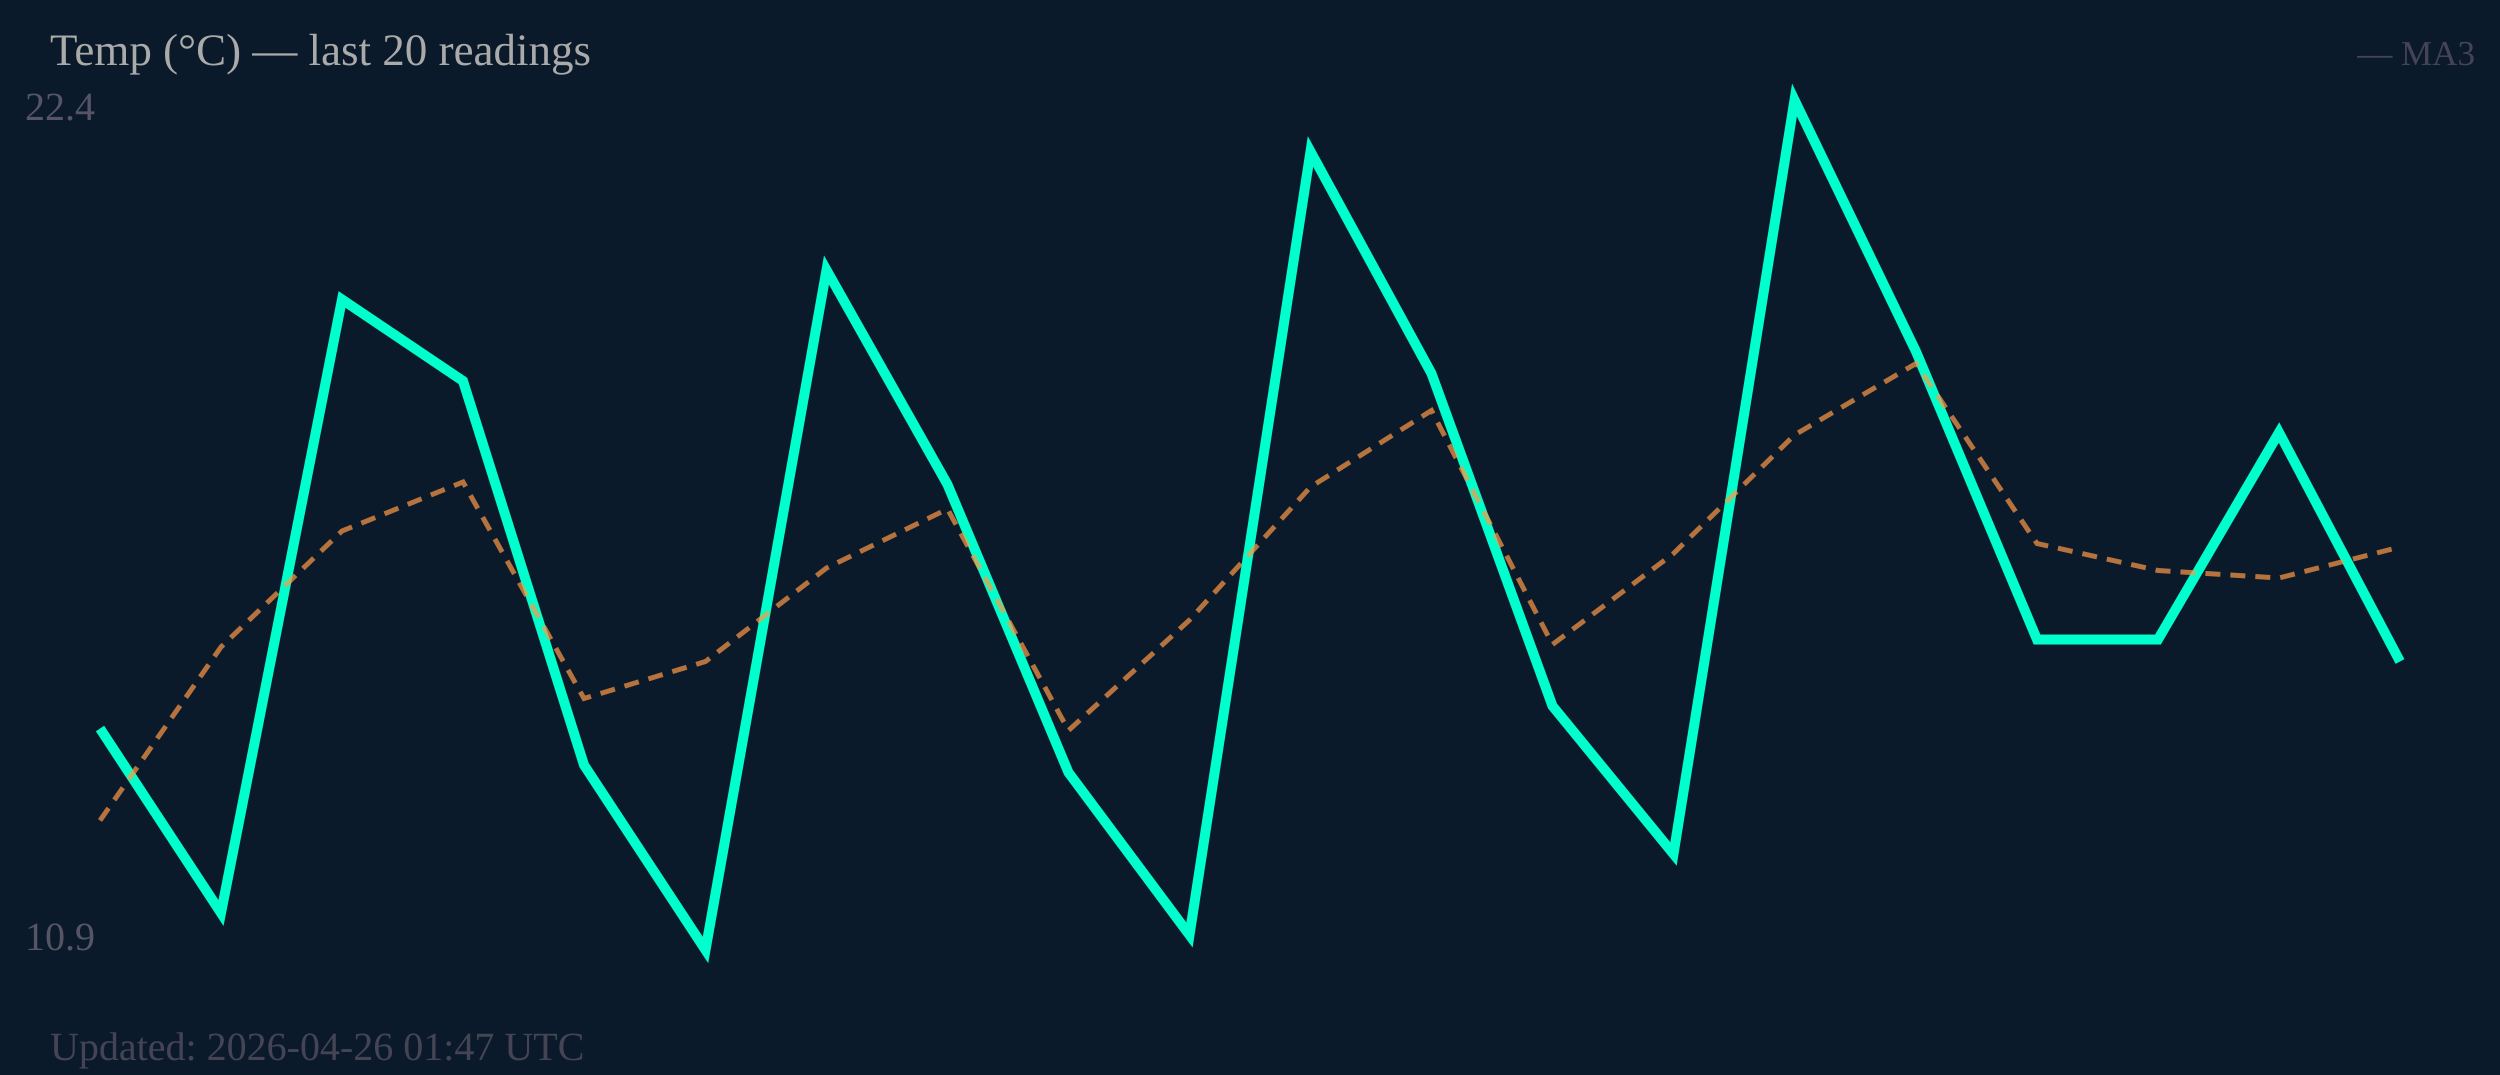
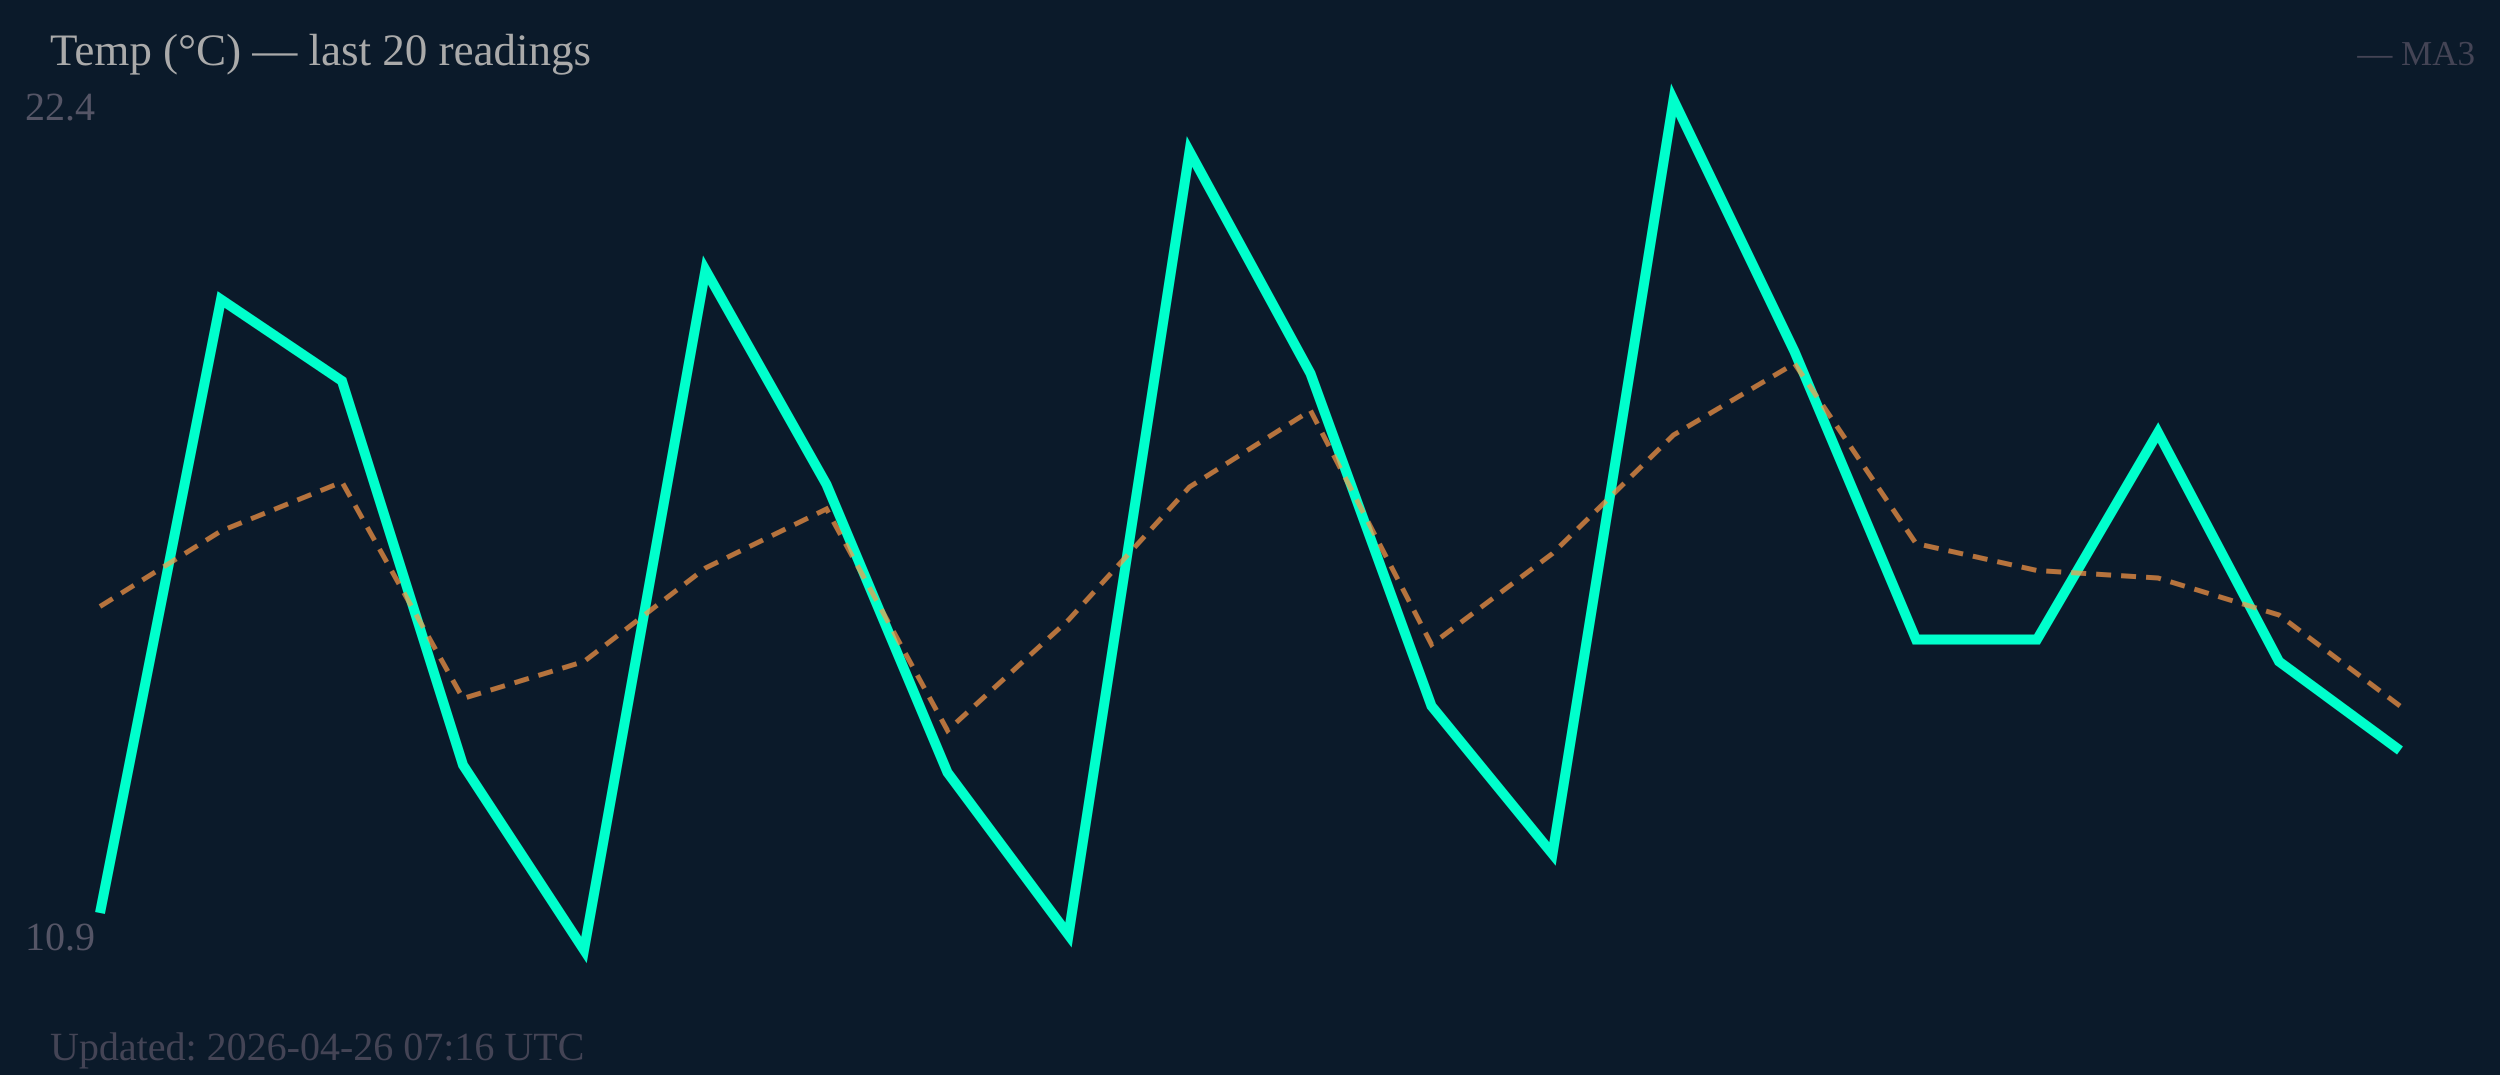
<svg xmlns="http://www.w3.org/2000/svg" width="500" height="215" viewBox="0 0 500 215">
  <rect width="500" height="215" fill="#0b1a2a" />
  <text x="5" y="24" font-size="8" fill="#556">22.4</text>
  <text x="5" y="190" font-size="8" fill="#556">10.9</text>
-   <polyline fill="none" stroke="#00ffcc" stroke-width="2" points="20.0,145.7 44.2,182.6 68.4,59.9 92.6,76.2 116.8,153.0 141.1,190.0 165.3,54.0 189.5,96.9 213.7,154.5 237.9,187.0 262.1,30.3 286.3,74.7 310.5,141.2 334.7,170.8 358.9,20.0 383.2,70.3 407.4,127.9 431.6,127.9 455.8,86.5 480.0,132.3" />
-   <polyline fill="none" stroke="#ff9944" stroke-width="1" stroke-dasharray="3,2" opacity="0.7" points="20.0,164.1 44.2,129.4 68.4,106.2 92.6,96.4 116.8,139.7 141.1,132.3 165.3,113.6 189.5,101.8 213.7,146.1 237.9,124.0 262.1,97.4 286.3,82.1 310.5,128.9 334.7,110.7 358.9,87.0 383.2,72.7 407.4,108.7 431.6,114.1 455.8,115.6 480.0,109.4" />
+   <polyline fill="none" stroke="#00ffcc" stroke-width="2" points="20.0,182.6 44.2,59.9 68.4,76.2 92.6,153.0 116.8,190.0 141.1,54.0 165.3,96.9 189.5,154.5 213.7,187.0 237.9,30.3 262.1,74.7 286.3,141.2 310.5,170.8 334.7,20.0 358.9,70.3 383.2,127.9 407.4,127.9 431.6,86.5 455.8,132.3 480.0,150.1" />
+   <polyline fill="none" stroke="#ff9944" stroke-width="1" stroke-dasharray="3,2" opacity="0.7" points="20.0,121.3 44.2,106.2 68.4,96.4 92.6,139.7 116.8,132.3 141.1,113.6 165.3,101.8 189.5,146.1 213.7,124.0 237.9,97.4 262.1,82.1 286.3,128.9 310.5,110.7 334.7,87.0 358.9,72.7 383.2,108.7 407.4,114.1 431.6,115.6 455.8,123.0 480.0,141.2" />
  <text x="10" y="13" font-size="9" fill="#aaa">Temp (°C) — last 20 readings</text>
  <text x="495" y="13" font-size="7" fill="#445" text-anchor="end">— MA3</text>
-   <text x="10" y="212" font-size="8" fill="#445">Updated: 2026-04-26 01:47 UTC</text>
+   <text x="10" y="212" font-size="8" fill="#445">Updated: 2026-04-26 07:16 UTC</text>
</svg>
